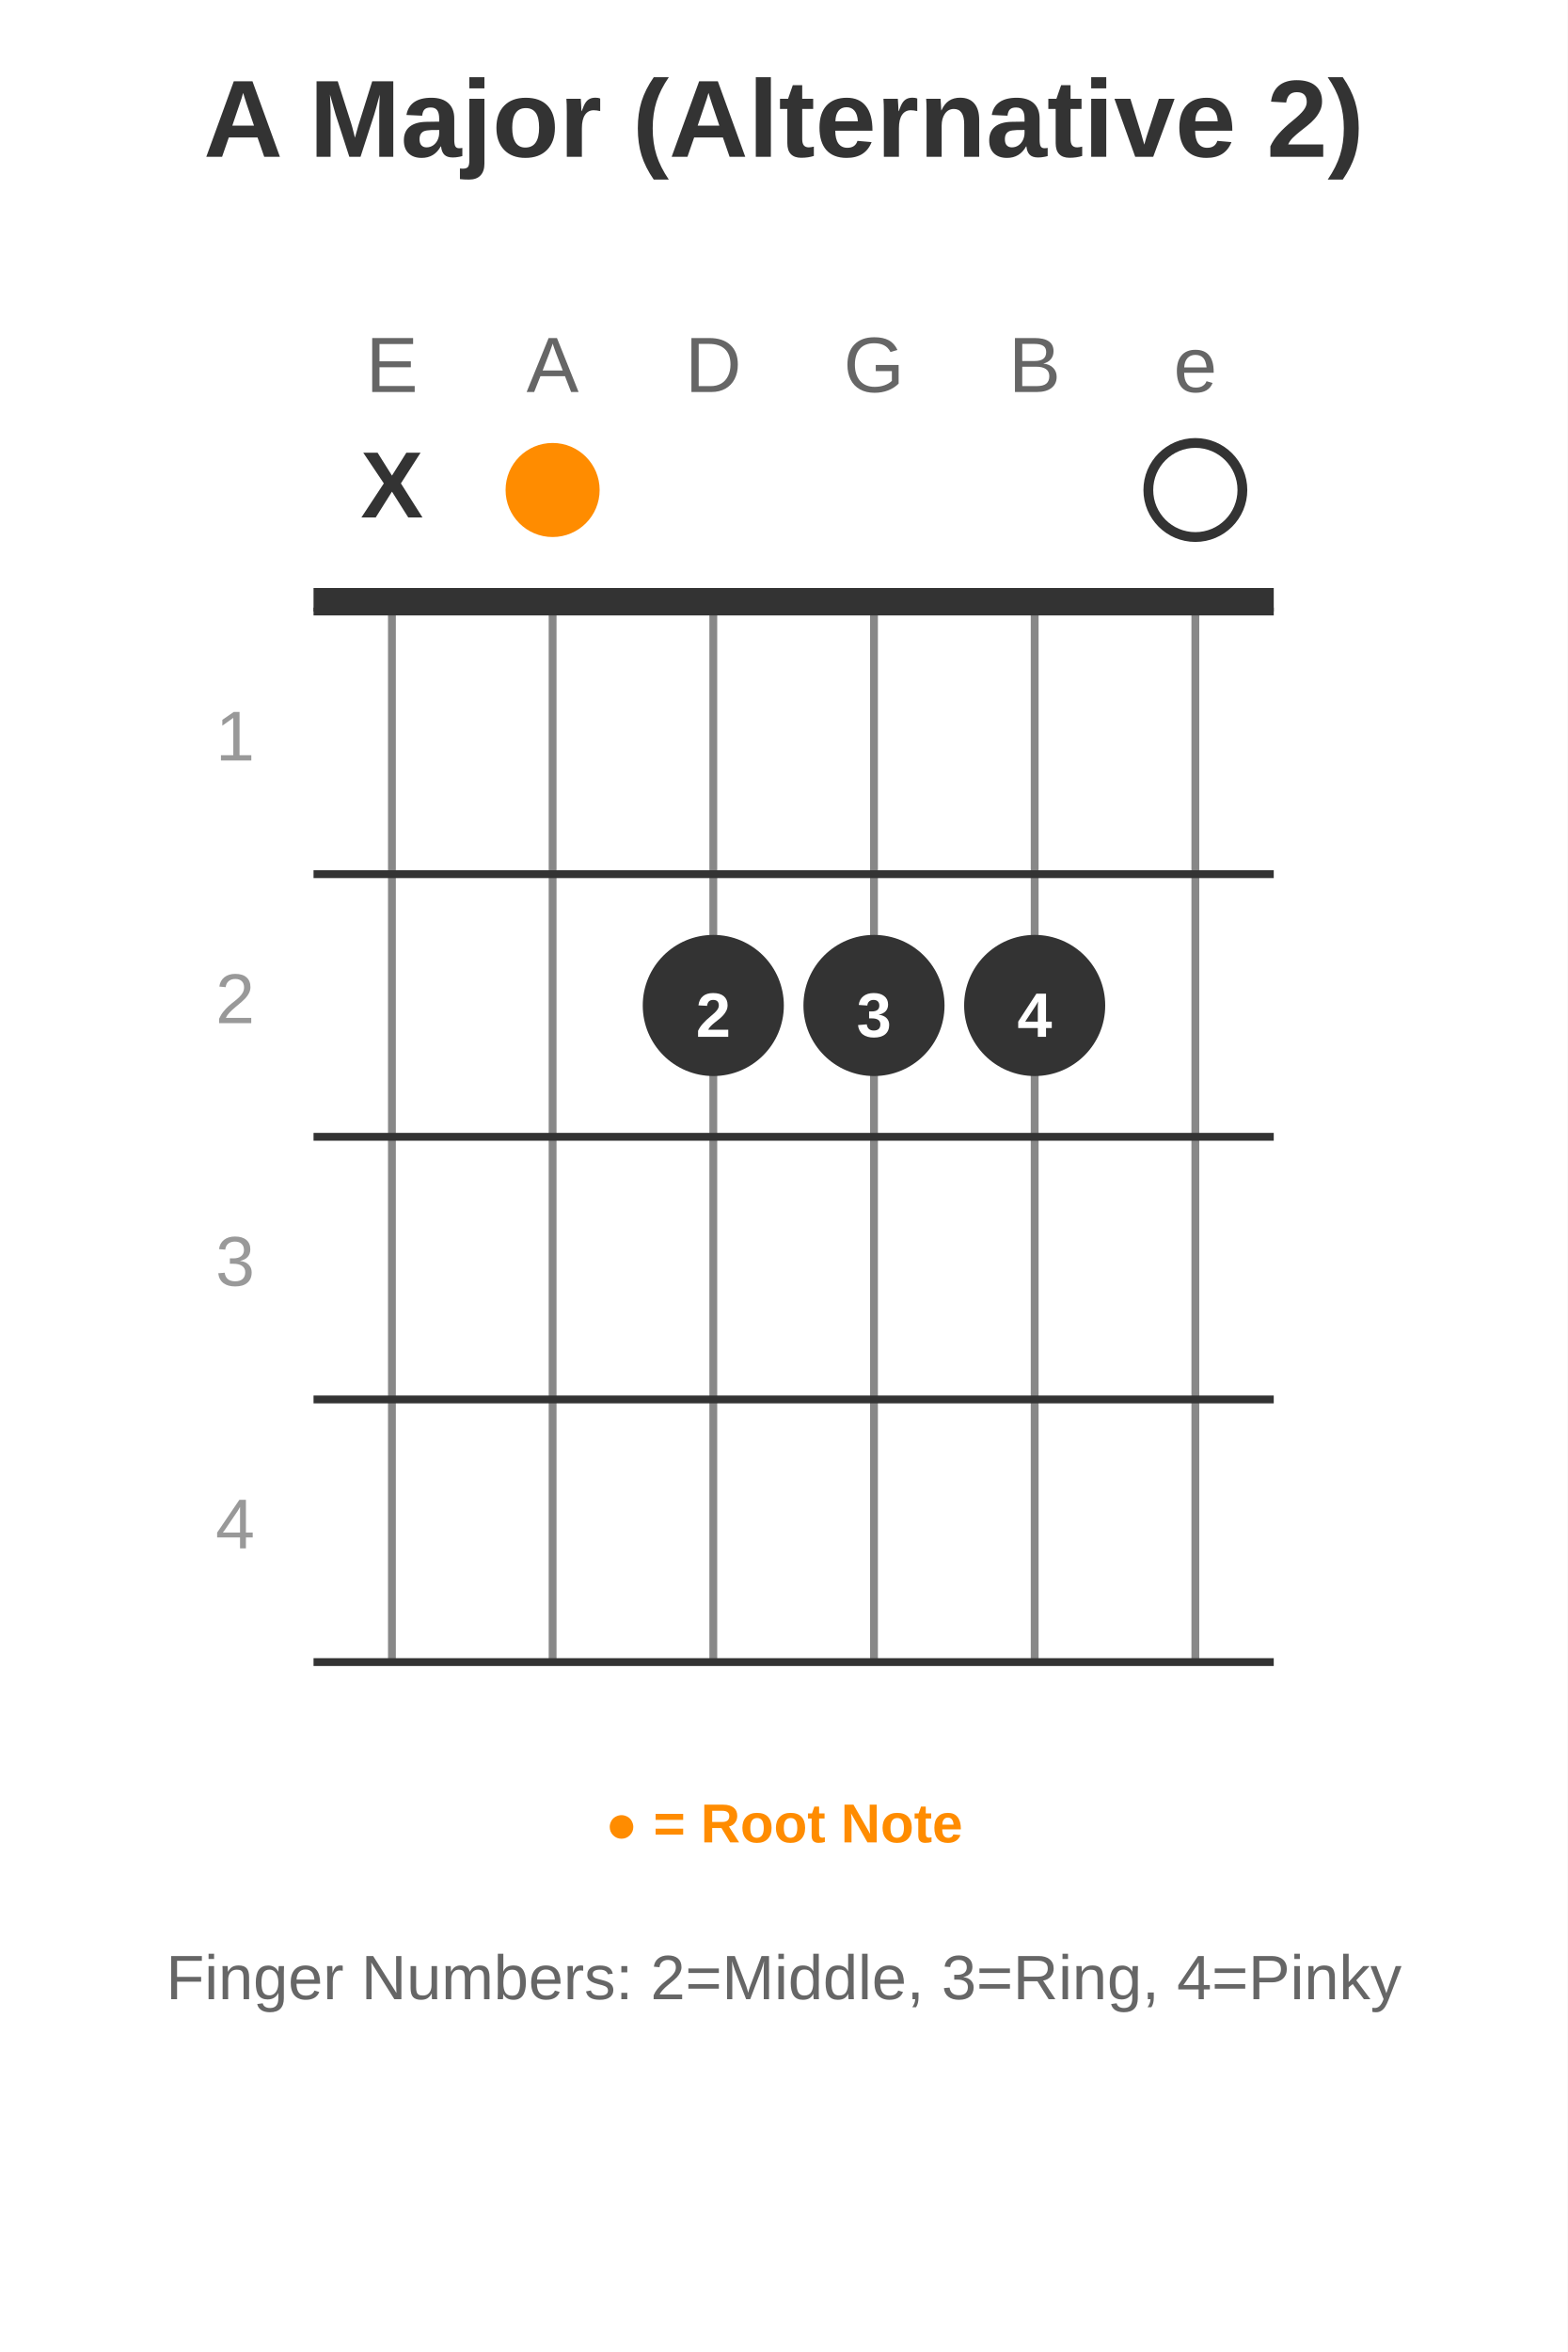
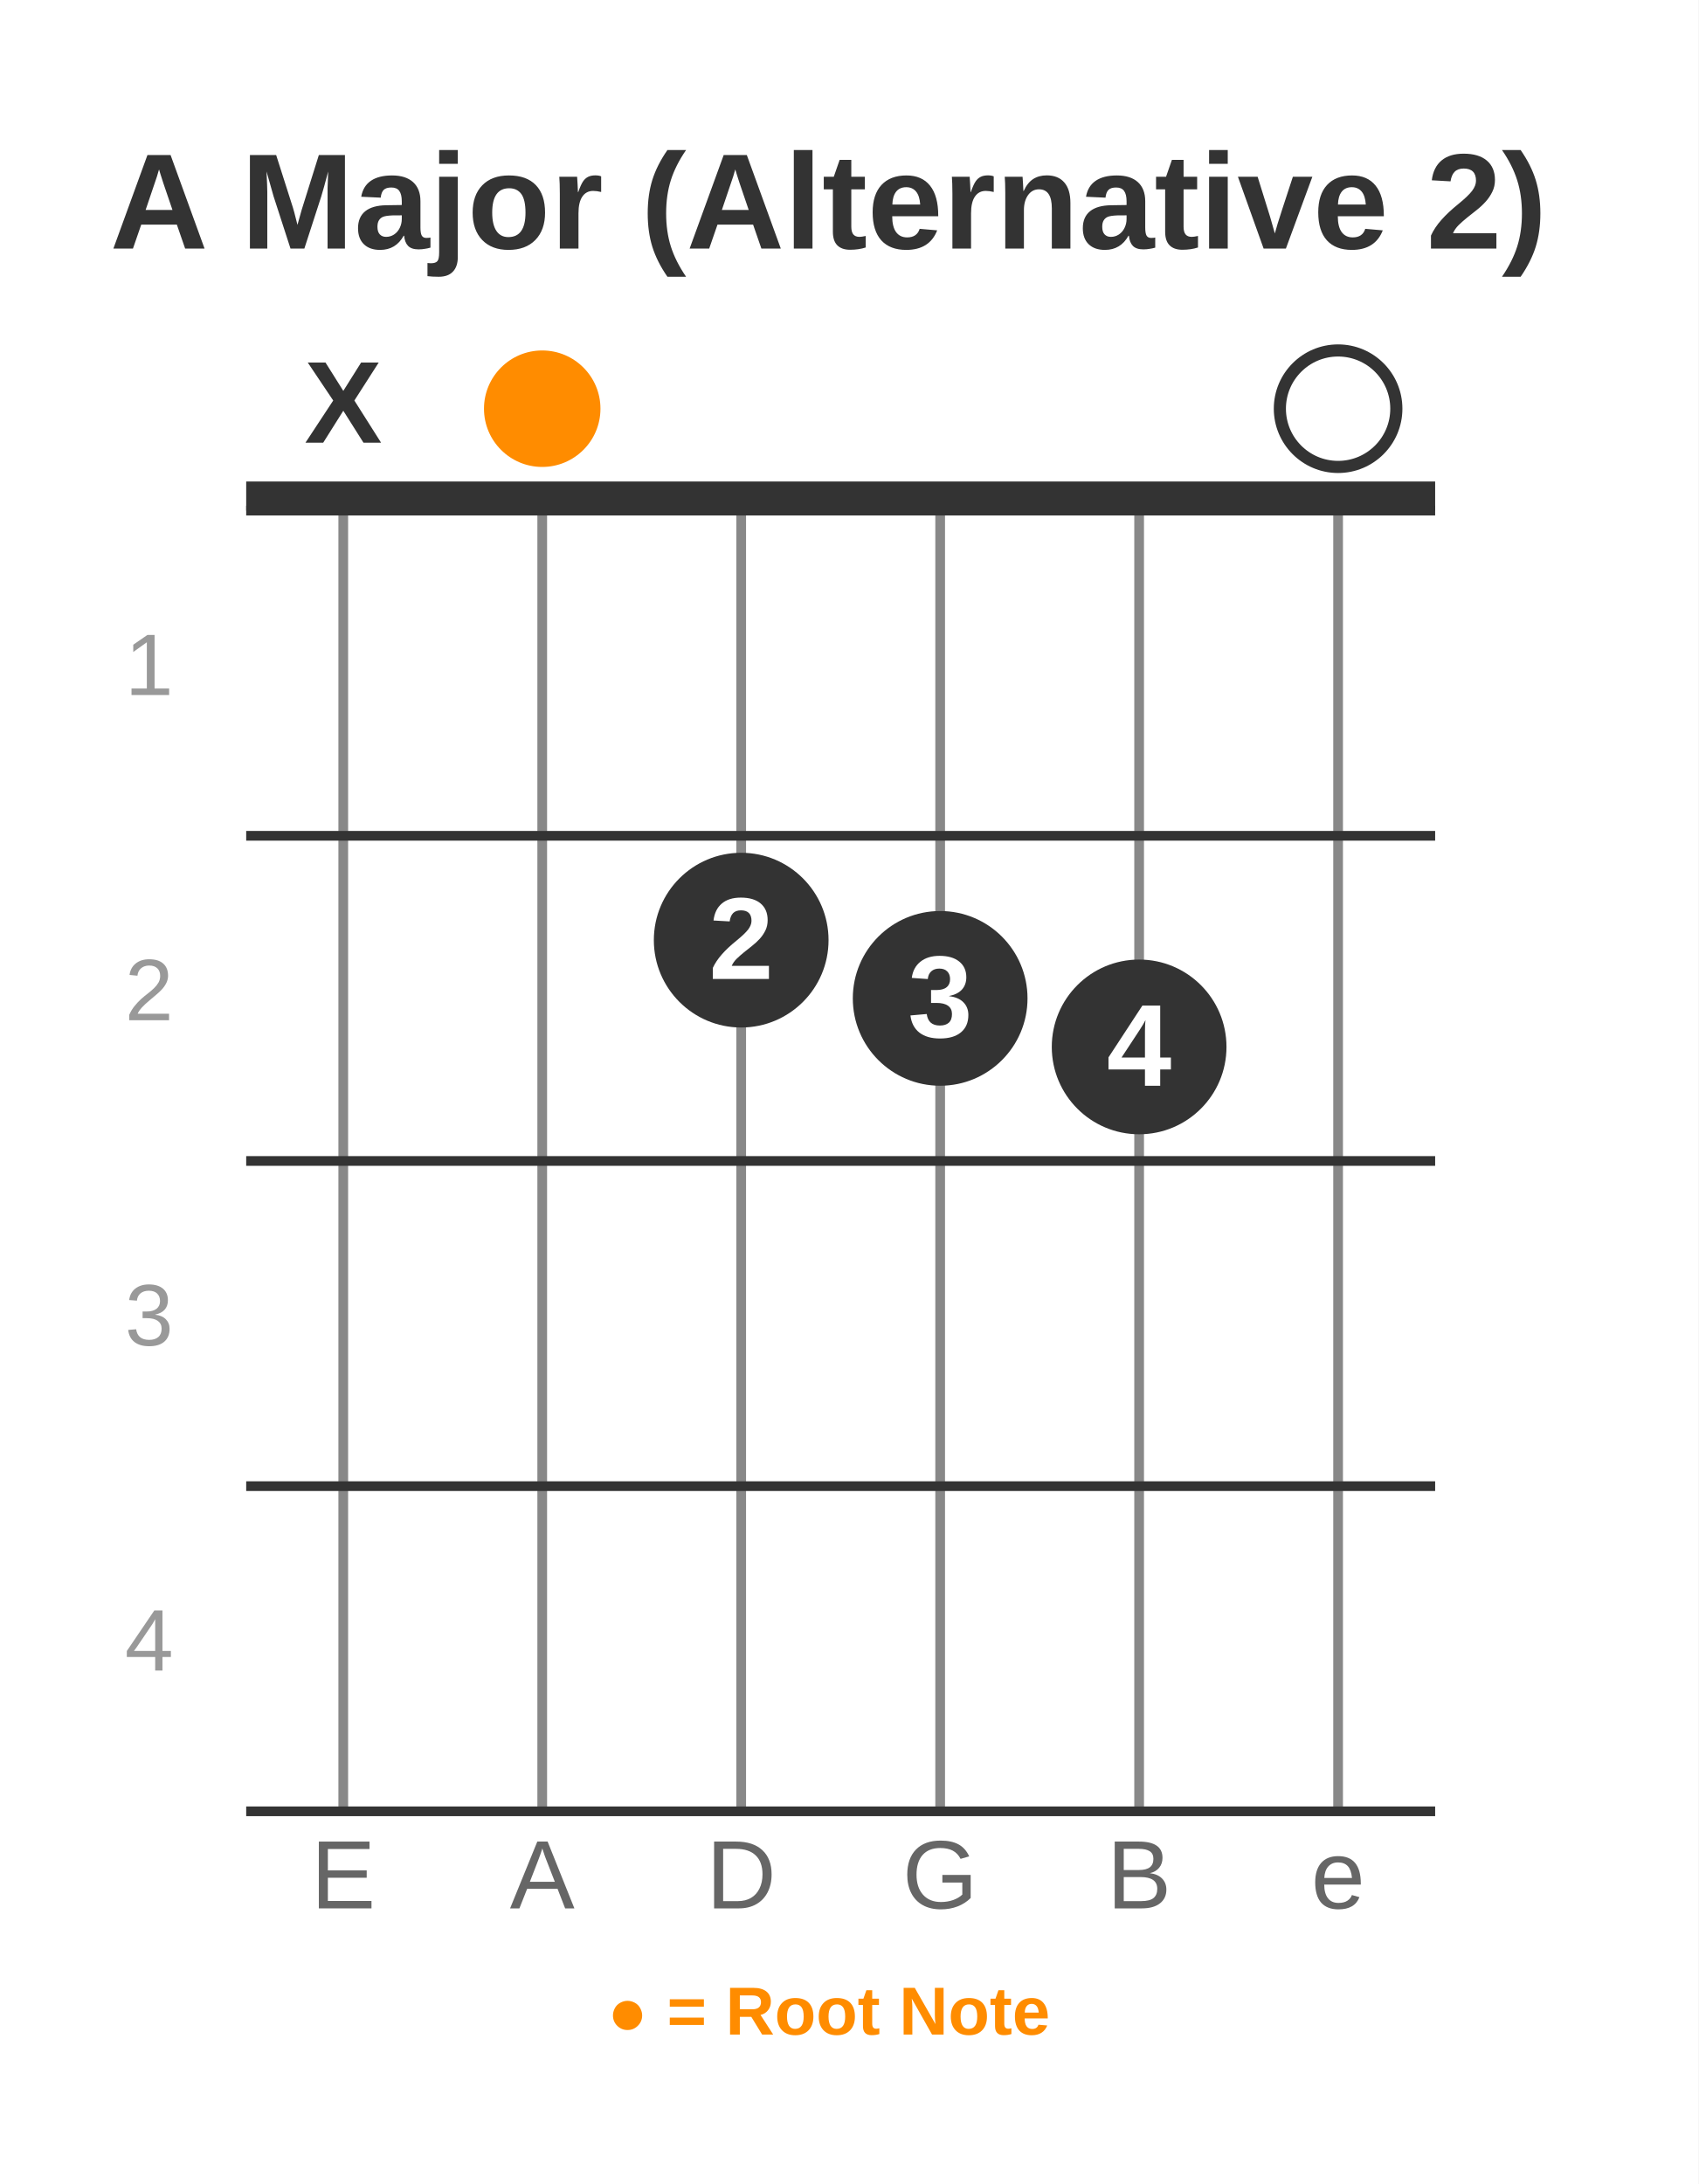
- <svg xmlns="http://www.w3.org/2000/svg" width="400" height="600">
-   <rect width="400" height="600" fill="white" />
-   <text x="200" y="40" font-family="Arial, sans-serif" font-size="28" font-weight="bold" text-anchor="middle" fill="#333">A Major (Alternative 2)</text>
-   <text x="100" y="100" font-family="Arial, sans-serif" font-size="20" text-anchor="middle" fill="#666">E</text>
-   <text x="141" y="100" font-family="Arial, sans-serif" font-size="20" text-anchor="middle" fill="#666">A</text>
-   <text x="182" y="100" font-family="Arial, sans-serif" font-size="20" text-anchor="middle" fill="#666">D</text>
-   <text x="223" y="100" font-family="Arial, sans-serif" font-size="20" text-anchor="middle" fill="#666">G</text>
-   <text x="264" y="100" font-family="Arial, sans-serif" font-size="20" text-anchor="middle" fill="#666">B</text>
-   <text x="305" y="100" font-family="Arial, sans-serif" font-size="20" text-anchor="middle" fill="#666">e</text>
-   <text x="100" y="132" font-family="Arial, sans-serif" font-size="24" font-weight="bold" text-anchor="middle" fill="#333">X</text>
-   <circle cx="141" cy="125" r="12" fill="#FF8C00" />
-   <circle cx="305" cy="125" r="12" fill="none" stroke="#333" stroke-width="2.5" />
-   <rect x="80" y="150" width="245" height="6" fill="#333" />
-   <line x1="100" y1="156" x2="100" y2="424" stroke="#888" stroke-width="2" />
-   <line x1="141" y1="156" x2="141" y2="424" stroke="#888" stroke-width="2" />
-   <line x1="182" y1="156" x2="182" y2="424" stroke="#888" stroke-width="2" />
-   <line x1="223" y1="156" x2="223" y2="424" stroke="#888" stroke-width="2" />
-   <line x1="264" y1="156" x2="264" y2="424" stroke="#888" stroke-width="2" />
-   <line x1="305" y1="156" x2="305" y2="424" stroke="#888" stroke-width="2" />
-   <line x1="80" y1="156" x2="325" y2="156" stroke="#333" stroke-width="2" />
-   <line x1="80" y1="223" x2="325" y2="223" stroke="#333" stroke-width="2" />
-   <line x1="80" y1="290" x2="325" y2="290" stroke="#333" stroke-width="2" />
-   <line x1="80" y1="357" x2="325" y2="357" stroke="#333" stroke-width="2" />
-   <line x1="80" y1="424" x2="325" y2="424" stroke="#333" stroke-width="2" />
-   <text x="60" y="194" font-family="Arial, sans-serif" font-size="18" text-anchor="middle" fill="#999">1</text>
-   <text x="60" y="261" font-family="Arial, sans-serif" font-size="18" text-anchor="middle" fill="#999">2</text>
-   <text x="60" y="328" font-family="Arial, sans-serif" font-size="18" text-anchor="middle" fill="#999">3</text>
-   <text x="60" y="395" font-family="Arial, sans-serif" font-size="18" text-anchor="middle" fill="#999">4</text>
-   <circle cx="182" cy="256.5" r="18" fill="#333" />
-   <text x="182" y="264.5" font-family="Arial, sans-serif" font-size="16" font-weight="bold" text-anchor="middle" fill="white">2</text>
-   <circle cx="223" cy="256.5" r="18" fill="#333" />
-   <text x="223" y="264.5" font-family="Arial, sans-serif" font-size="16" font-weight="bold" text-anchor="middle" fill="white">3</text>
-   <circle cx="264" cy="256.5" r="18" fill="#333" />
-   <text x="264" y="264.5" font-family="Arial, sans-serif" font-size="16" font-weight="bold" text-anchor="middle" fill="white">4</text>
-   <text x="200" y="470" font-family="Arial, sans-serif" font-size="14" text-anchor="middle" fill="#FF8C00" font-weight="bold">● = Root Note</text>
-   <text x="200" y="510" font-family="Arial, sans-serif" font-size="16" text-anchor="middle" fill="#666">Finger Numbers: 2=Middle, 3=Ring, 4=Pinky</text>
+ <svg xmlns="http://www.w3.org/2000/svg" width="350" height="450" version="1.1" id="svg27">
+   <defs id="defs27" />
+   <rect width="350" height="450" fill="#ffffff" id="rect1" x="0" y="0" />
+   <text x="170.732" y="51.211" font-family="Arial, sans-serif" font-size="28px" font-weight="bold" text-anchor="middle" fill="#333333" id="text1">A Major (Alternative 2)</text>
+   <text x="70.732" y="393.211" font-family="Arial, sans-serif" font-size="20px" text-anchor="middle" fill="#666666" id="text2">E</text>
+   <text x="111.732" y="393.211" font-family="Arial, sans-serif" font-size="20px" text-anchor="middle" fill="#666666" id="text3">A</text>
+   <text x="152.732" y="393.211" font-family="Arial, sans-serif" font-size="20px" text-anchor="middle" fill="#666666" id="text4">D</text>
+   <text x="193.732" y="393.211" font-family="Arial, sans-serif" font-size="20px" text-anchor="middle" fill="#666666" id="text5">G</text>
+   <text x="234.732" y="393.211" font-family="Arial, sans-serif" font-size="20px" text-anchor="middle" fill="#666666" id="text6">B</text>
+   <text x="275.732" y="393.211" font-family="Arial, sans-serif" font-size="20px" text-anchor="middle" fill="#666666" id="text7">e</text>
+   <text x="70.732" y="91.211" font-family="Arial, sans-serif" font-size="24px" font-weight="bold" text-anchor="middle" fill="#333333" id="text8">X</text>
+   <circle cx="111.732" cy="84.211" r="12" fill="#ff8c00" id="circle8" />
+   <circle cx="275.732" cy="84.211" r="12" fill="none" stroke="#333333" stroke-width="2.5" id="circle9" />
+   <rect x="50.732" y="99.211" width="245" height="6" fill="#333333" id="rect9" />
+   <line x1="70.732" y1="105.211" x2="70.732" y2="373.211" stroke="#888888" stroke-width="2" id="line9" />
+   <line x1="111.732" y1="105.211" x2="111.732" y2="373.211" stroke="#888888" stroke-width="2" id="line10" />
+   <line x1="152.732" y1="105.211" x2="152.732" y2="373.211" stroke="#888888" stroke-width="2" id="line11" />
+   <line x1="193.732" y1="105.211" x2="193.732" y2="373.211" stroke="#888888" stroke-width="2" id="line12" />
+   <line x1="234.732" y1="105.211" x2="234.732" y2="373.211" stroke="#888888" stroke-width="2" id="line13" />
+   <line x1="275.732" y1="105.211" x2="275.732" y2="373.211" stroke="#888888" stroke-width="2" id="line14" />
+   <line x1="50.732" y1="105.211" x2="295.732" y2="105.211" stroke="#333333" stroke-width="2" id="line15" />
+   <line x1="50.732" y1="172.211" x2="295.732" y2="172.211" stroke="#333333" stroke-width="2" id="line16" />
+   <line x1="50.732" y1="239.211" x2="295.732" y2="239.211" stroke="#333333" stroke-width="2" id="line17" />
+   <line x1="50.732" y1="306.211" x2="295.732" y2="306.211" stroke="#333333" stroke-width="2" id="line18" />
+   <line x1="50.732" y1="373.211" x2="295.732" y2="373.211" stroke="#333333" stroke-width="2" id="line19" />
+   <text x="30.732" y="143.211" font-family="Arial, sans-serif" font-size="18px" text-anchor="middle" fill="#999999" id="text19">1</text>
+   <text x="30.732" y="210.211" font-family="Arial, sans-serif" font-size="18px" text-anchor="middle" fill="#999999" id="text20">2</text>
+   <text x="30.732" y="277.211" font-family="Arial, sans-serif" font-size="18px" text-anchor="middle" fill="#999999" id="text21">3</text>
+   <text x="30.732" y="344.211" font-family="Arial, sans-serif" font-size="18px" text-anchor="middle" fill="#999999" id="text22">4</text>
+   <circle cx="152.732" cy="193.711" r="18" fill="#333333" id="circle22" />
+   <text x="152.732" y="201.711" font-family="Arial, sans-serif" font-size="16" font-weight="bold" text-anchor="middle" fill="#ffffff" id="text23" style="font-size:24px">2</text>
+   <circle cx="193.732" cy="205.711" r="18" fill="#333333" id="circle23" />
+   <text x="193.732" y="213.711" font-family="Arial, sans-serif" font-size="16" font-weight="bold" text-anchor="middle" fill="#ffffff" id="text24" style="font-size:24px">3</text>
+   <circle cx="234.732" cy="215.711" r="18" fill="#333333" id="circle24" />
+   <text x="234.732" y="223.711" font-family="Arial, sans-serif" font-size="16" font-weight="bold" text-anchor="middle" fill="#ffffff" id="text25" style="font-size:24px">4</text>
+   <text x="170.732" y="419.211" font-family="Arial, sans-serif" font-size="14px" text-anchor="middle" fill="#ff8c00" font-weight="bold" id="text26">● = Root Note</text>
</svg>
